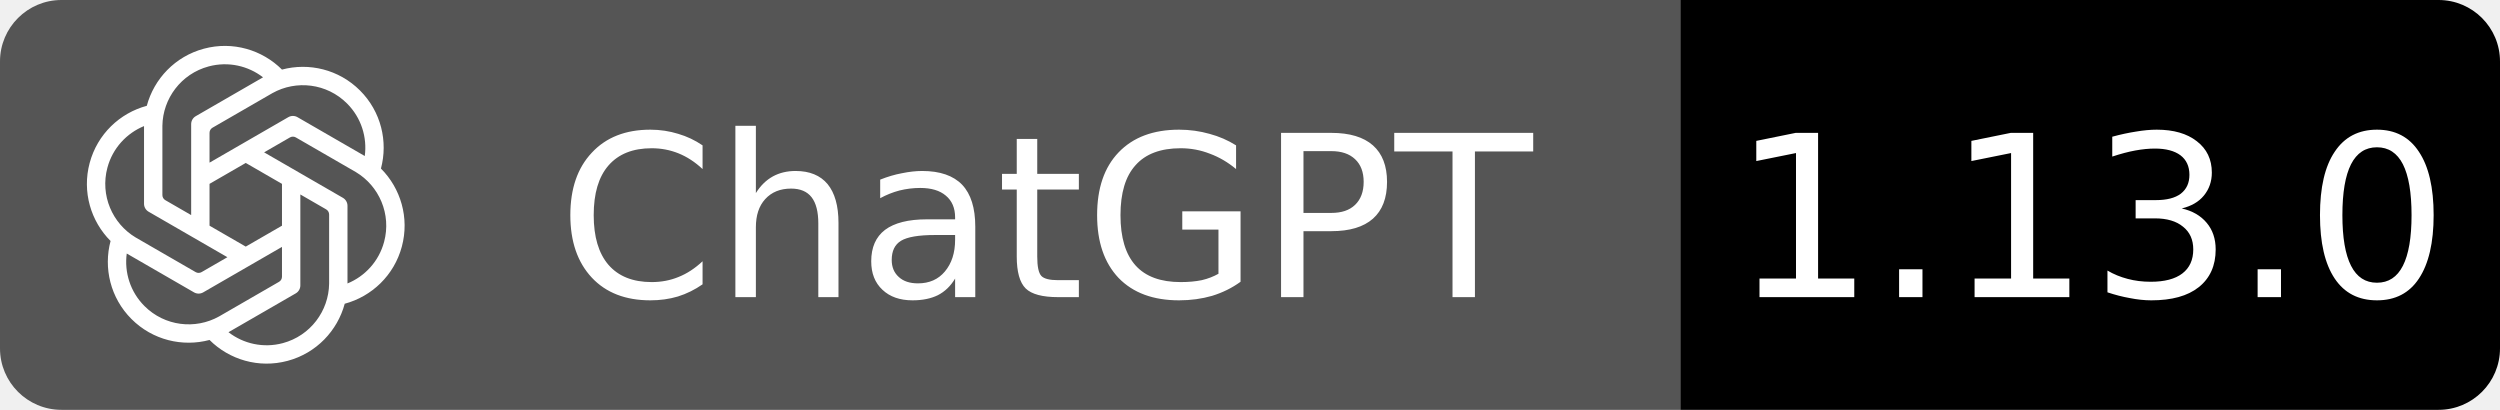
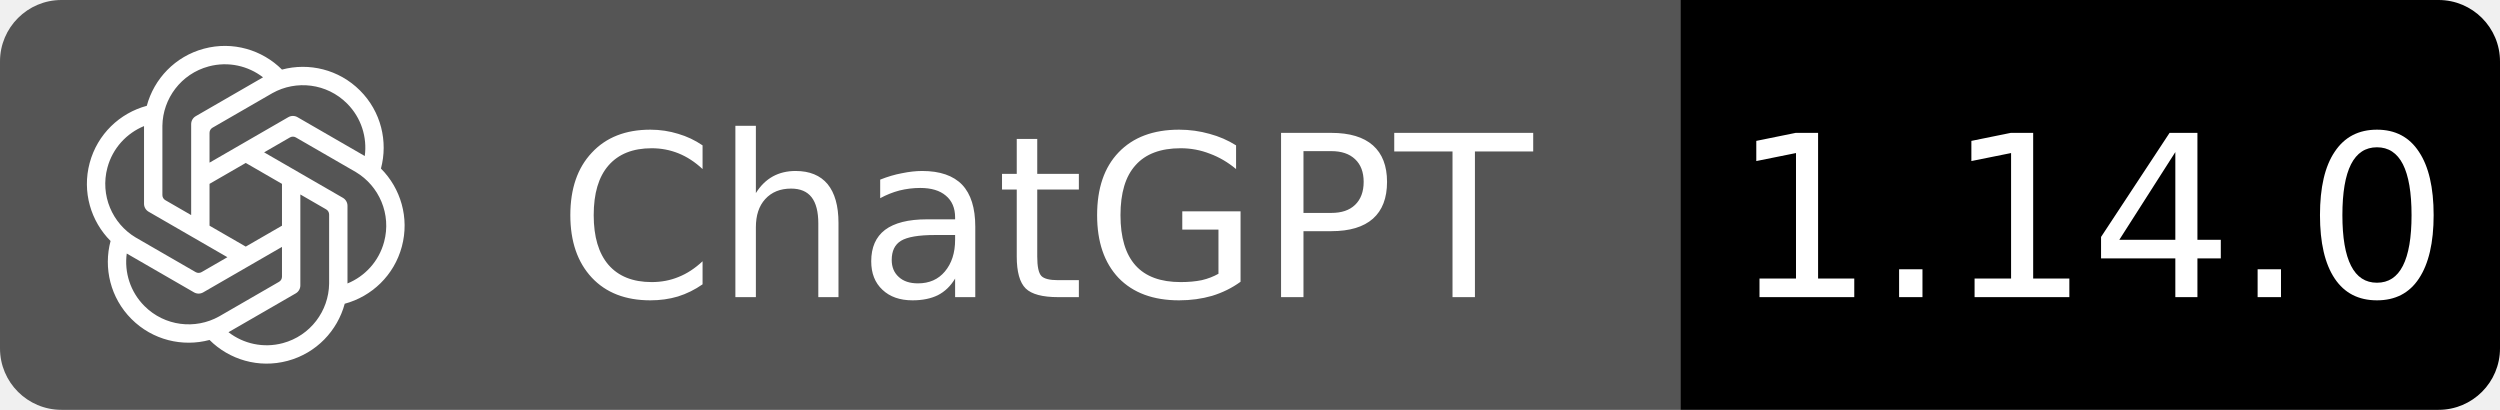
- <svg xmlns="http://www.w3.org/2000/svg" width="122" height="20" role="img" aria-label="ChatGPT plugin 1.13.0">
+ <svg xmlns="http://www.w3.org/2000/svg" width="122" height="20" role="img" aria-label="ChatGPT plugin 1.14.0">
  <clipPath id="r">
    <rect width="122" height="20" rx="3" />
  </clipPath>
  <g clip-path="url(#r)">
    <rect width="82" height="20" fill="#555" />
    <rect x="82" width="40" height="20" fill="#000" />
  </g>
  <svg x="4" y="2" width="16" height="16" viewBox="175 175 366 366" aria-hidden="true">
    <path d="M508.749 317.399C516.777 287.314 508.991 253.884 485.389 230.282C461.788 206.681 428.36 198.895 398.273 206.923C376.231 184.928 343.39 174.956 311.148 183.596C278.906 192.234 255.45 217.292 247.36 247.361C217.291 255.451 192.233 278.91 183.595 311.149C174.957 343.391 184.927 376.232 206.924 398.274C198.896 428.359 206.683 461.789 230.284 485.391C253.885 508.992 287.313 516.779 317.401 508.75C339.442 530.745 372.286 540.717 404.525 532.079C436.767 523.441 460.223 498.384 468.313 468.315C498.383 460.224 523.44 436.766 532.078 404.526C540.716 372.285 530.747 339.443 508.749 317.402V317.399ZM470.899 244.776C486.892 260.77 493.488 282.601 490.687 303.412L415.577 260.046C412.411 258.218 408.509 258.218 405.345 260.046L317.401 310.82V277.526C317.401 275.191 318.652 273.005 320.676 271.837L387.644 233.174C414.178 218.353 448.346 222.223 470.901 244.776H470.899ZM357.837 311.144L398.275 334.491V381.185L357.837 404.532L317.398 381.185V334.491L357.837 311.144ZM264.776 269.693C265.207 239.305 285.644 211.649 316.453 203.393C338.3 197.54 360.505 202.744 377.127 215.573L302.014 258.937C298.848 260.764 296.898 264.144 296.898 267.798V369.346L268.065 352.699C266.043 351.531 264.776 349.353 264.776 347.017V269.691V269.693ZM203.391 316.454C209.244 294.608 224.854 277.978 244.276 269.999V356.73C244.276 360.384 246.226 363.763 249.392 365.591L337.337 416.365L308.503 433.013C306.481 434.181 303.961 434.188 301.939 433.02L234.971 394.357C208.868 378.789 195.138 347.261 203.391 316.454ZM244.775 470.9C228.781 454.906 222.186 433.075 224.986 412.264L300.096 455.63C303.263 457.457 307.164 457.457 310.328 455.63L398.273 404.856V438.149C398.273 440.485 397.022 442.671 394.997 443.839L328.029 482.502C301.495 497.322 267.327 493.452 244.772 470.9H244.775ZM450.897 445.982C450.466 476.371 430.029 504.027 399.22 512.283C377.373 518.136 355.168 512.932 338.547 500.102L413.659 456.738C416.826 454.911 418.775 451.532 418.775 447.877V346.329L447.609 362.977C449.631 364.145 450.897 366.323 450.897 368.659V445.985V445.982ZM512.282 399.221C506.429 421.068 490.819 437.697 471.397 445.676V358.946C471.397 355.292 469.448 351.912 466.281 350.085L378.336 299.311L407.17 282.663C409.192 281.495 411.712 281.487 413.734 282.655L480.702 321.318C506.805 336.887 520.536 368.415 512.282 399.221Z" fill="#fff" />
  </svg>
  <g fill="#fff" text-anchor="middle" font-family="Verdana,Geneva,DejaVu Sans,sans-serif" font-size="11">
    <text x="51" y="14.5">ChatGPT</text>
-     <text x="102" y="14.5">1.13.0</text>
+     <text x="102" y="14.5">1.14.0</text>
  </g>
</svg>
